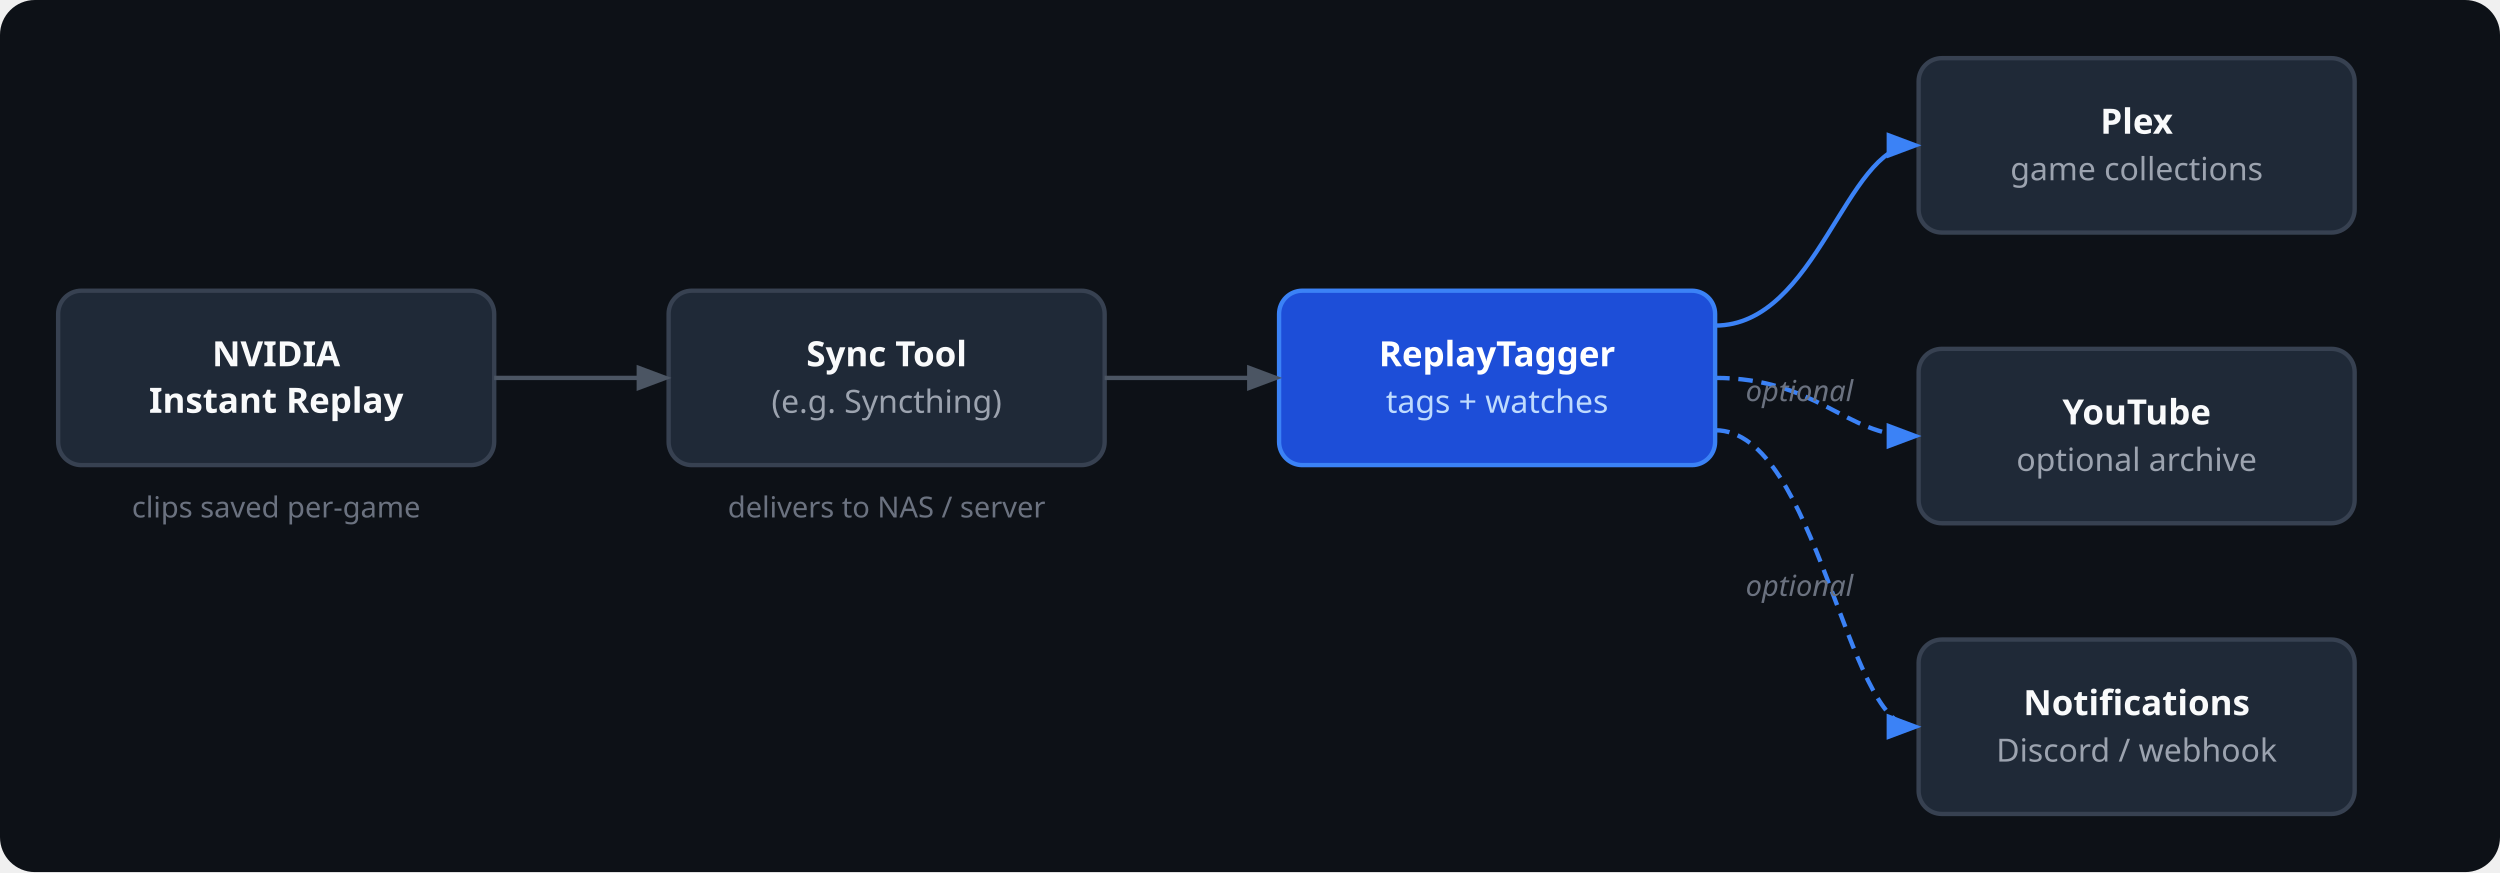
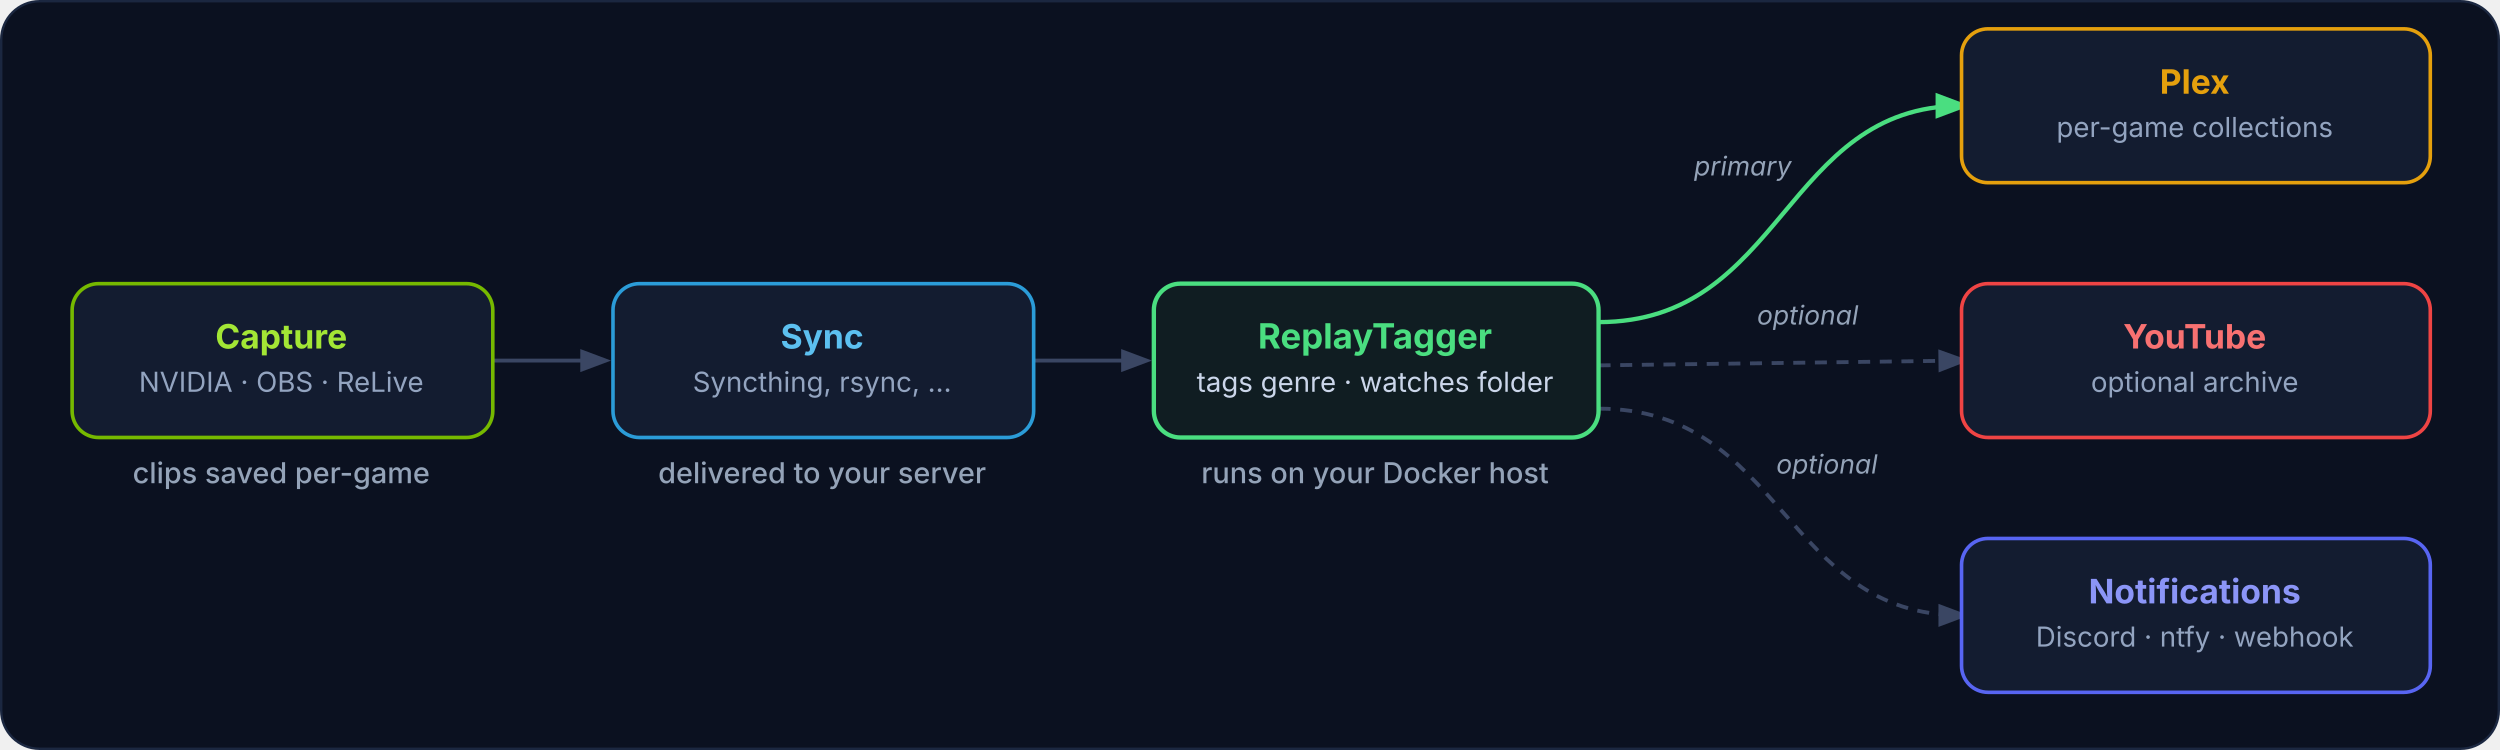
- <svg xmlns="http://www.w3.org/2000/svg" viewBox="0 0 860 300" width="860" height="300" font-family="ui-sans-serif, system-ui, sans-serif">
-   <rect width="860" height="300" fill="#0d1117" rx="12" />
-   <rect x="20" y="100" width="150" height="60" rx="8" fill="#1f2937" stroke="#374151" stroke-width="1.5" />
-   <text x="95" y="126" text-anchor="middle" fill="#f9fafb" font-size="12" font-weight="600">NVIDIA</text>
-   <text x="95" y="142" text-anchor="middle" fill="#f9fafb" font-size="12" font-weight="600">Instant Replay</text>
-   <rect x="230" y="100" width="150" height="60" rx="8" fill="#1f2937" stroke="#374151" stroke-width="1.5" />
-   <text x="305" y="126" text-anchor="middle" fill="#f9fafb" font-size="12" font-weight="600">Sync Tool</text>
-   <text x="305" y="142" text-anchor="middle" fill="#9ca3af" font-size="11">(e.g. Syncthing)</text>
-   <rect x="440" y="100" width="150" height="60" rx="8" fill="#1d4ed8" stroke="#3b82f6" stroke-width="1.5" />
-   <text x="515" y="126" text-anchor="middle" fill="#ffffff" font-size="12" font-weight="700">ReplayTagger</text>
-   <text x="515" y="142" text-anchor="middle" fill="#bfdbfe" font-size="11">tags + watches</text>
-   <rect x="660" y="20" width="150" height="60" rx="8" fill="#1f2937" stroke="#374151" stroke-width="1.5" />
-   <text x="735" y="46" text-anchor="middle" fill="#f9fafb" font-size="12" font-weight="600">Plex</text>
-   <text x="735" y="62" text-anchor="middle" fill="#9ca3af" font-size="11">game collections</text>
-   <rect x="660" y="120" width="150" height="60" rx="8" fill="#1f2937" stroke="#374151" stroke-width="1.5" />
-   <text x="735" y="146" text-anchor="middle" fill="#f9fafb" font-size="12" font-weight="600">YouTube</text>
-   <text x="735" y="162" text-anchor="middle" fill="#9ca3af" font-size="11">optional archive</text>
-   <rect x="660" y="220" width="150" height="60" rx="8" fill="#1f2937" stroke="#374151" stroke-width="1.5" />
-   <text x="735" y="246" text-anchor="middle" fill="#f9fafb" font-size="12" font-weight="600">Notifications</text>
-   <text x="735" y="262" text-anchor="middle" fill="#9ca3af" font-size="11">Discord / webhook</text>
-   <line x1="170" y1="130" x2="228" y2="130" stroke="#4b5563" stroke-width="1.5" marker-end="url(#arr)" />
-   <line x1="380" y1="130" x2="438" y2="130" stroke="#4b5563" stroke-width="1.5" marker-end="url(#arr)" />
-   <path d="M590 112 C625 112 635 50 658 50" fill="none" stroke="#3b82f6" stroke-width="1.5" marker-end="url(#arr-blue)" />
-   <path d="M590 130 C625 130 635 150 658 150" fill="none" stroke="#3b82f6" stroke-width="1.5" stroke-dasharray="5,3" marker-end="url(#arr-blue)" />
-   <path d="M590 148 C625 148 635 250 658 250" fill="none" stroke="#3b82f6" stroke-width="1.5" stroke-dasharray="5,3" marker-end="url(#arr-blue)" />
-   <text x="95" y="178" text-anchor="middle" fill="#6b7280" font-size="10">clips saved per-game</text>
-   <text x="305" y="178" text-anchor="middle" fill="#6b7280" font-size="10">delivers to NAS / server</text>
-   <text x="619" y="138" text-anchor="middle" fill="#6b7280" font-size="10" font-style="italic">optional</text>
-   <text x="619" y="205" text-anchor="middle" fill="#6b7280" font-size="10" font-style="italic">optional</text>
+ <svg xmlns="http://www.w3.org/2000/svg" viewBox="0 0 1040 312" width="1040" height="312" font-family="'Inter', ui-sans-serif, system-ui, sans-serif">
  <defs>
-     <marker id="arr" markerWidth="8" markerHeight="8" refX="6" refY="3" orient="auto">
-       <path d="M0,0 L0,6 L8,3 z" fill="#4b5563" />
+     <marker id="arr" markerWidth="9" markerHeight="9" refX="6" refY="3" orient="auto">
+       <path d="M0,0 L0,6 L8,3 z" fill="#3a4663" />
    </marker>
-     <marker id="arr-blue" markerWidth="8" markerHeight="8" refX="6" refY="3" orient="auto">
-       <path d="M0,0 L0,6 L8,3 z" fill="#3b82f6" />
+     <marker id="arr-green" markerWidth="9" markerHeight="9" refX="6" refY="3" orient="auto">
+       <path d="M0,0 L0,6 L8,3 z" fill="#4ade80" />
    </marker>
  </defs>
+   <rect x="0.5" y="0.5" width="1039" height="311" rx="16" fill="#0b1120" stroke="#1b2740" />
+   <line x1="205" y1="150" x2="251" y2="150" stroke="#3a4663" stroke-width="1.6" marker-end="url(#arr)" />
+   <line x1="430" y1="150" x2="476" y2="150" stroke="#3a4663" stroke-width="1.6" marker-end="url(#arr)" />
+   <path d="M665 134 C742 134 742 44 816 44" fill="none" stroke="#4ade80" stroke-width="1.8" marker-end="url(#arr-green)" />
+   <path d="M665 152 L816 150" fill="none" stroke="#3a4663" stroke-width="1.6" stroke-dasharray="5,4" marker-end="url(#arr)" />
+   <path d="M665 170 C742 170 742 256 816 256" fill="none" stroke="#3a4663" stroke-width="1.6" stroke-dasharray="5,4" marker-end="url(#arr)" />
+   <rect x="30" y="118" width="175" height="64" rx="11" fill="#131c30" stroke="#76b900" stroke-width="1.5" />
+   <text x="117" y="145" text-anchor="middle" fill="#a3e635" font-size="14" font-weight="700">Capture</text>
+   <text x="117" y="163" text-anchor="middle" fill="#93a4c0" font-size="11.5">NVIDIA · OBS · ReLive</text>
+   <rect x="255" y="118" width="175" height="64" rx="11" fill="#131c30" stroke="#2b9cd8" stroke-width="1.5" />
+   <text x="342" y="145" text-anchor="middle" fill="#5cc0f0" font-size="14" font-weight="700">Sync</text>
+   <text x="342" y="163" text-anchor="middle" fill="#93a4c0" font-size="11.5">Syncthing, rsync, …</text>
+   <rect x="480" y="118" width="185" height="64" rx="11" fill="#101d22" stroke="#4ade80" stroke-width="1.8" />
+   <text x="572" y="145" text-anchor="middle" fill="#4ade80" font-size="14.5" font-weight="700">ReplayTagger</text>
+   <text x="572" y="163" text-anchor="middle" fill="#cbd6ea" font-size="11.5">tags genre · watches folder</text>
+   <rect x="816" y="12" width="195" height="64" rx="11" fill="#131c30" stroke="#e5a00d" stroke-width="1.5" />
+   <text x="913" y="39" text-anchor="middle" fill="#e5a00d" font-size="14" font-weight="700">Plex</text>
+   <text x="913" y="57" text-anchor="middle" fill="#93a4c0" font-size="11.5">per-game collections</text>
+   <rect x="816" y="118" width="195" height="64" rx="11" fill="#131c30" stroke="#ef4444" stroke-width="1.5" />
+   <text x="913" y="145" text-anchor="middle" fill="#f87171" font-size="14" font-weight="700">YouTube</text>
+   <text x="913" y="163" text-anchor="middle" fill="#93a4c0" font-size="11.5">optional archive</text>
+   <rect x="816" y="224" width="195" height="64" rx="11" fill="#131c30" stroke="#5865f2" stroke-width="1.5" />
+   <text x="913" y="251" text-anchor="middle" fill="#8b95f7" font-size="14" font-weight="700">Notifications</text>
+   <text x="913" y="269" text-anchor="middle" fill="#93a4c0" font-size="11.5">Discord · ntfy · webhook</text>
+   <text x="117" y="201" text-anchor="middle" fill="#94a3b8" font-size="12" font-weight="500">clips saved per-game</text>
+   <text x="342" y="201" text-anchor="middle" fill="#94a3b8" font-size="12" font-weight="500">delivered to your server</text>
+   <text x="572" y="201" text-anchor="middle" fill="#94a3b8" font-size="12" font-weight="500">runs on your Docker host</text>
+   <text x="725" y="73" text-anchor="middle" fill="#94a3b8" font-size="11" font-style="italic">primary</text>
+   <text x="752" y="135" text-anchor="middle" fill="#94a3b8" font-size="11" font-style="italic">optional</text>
+   <text x="760" y="197" text-anchor="middle" fill="#94a3b8" font-size="11" font-style="italic">optional</text>
</svg>
